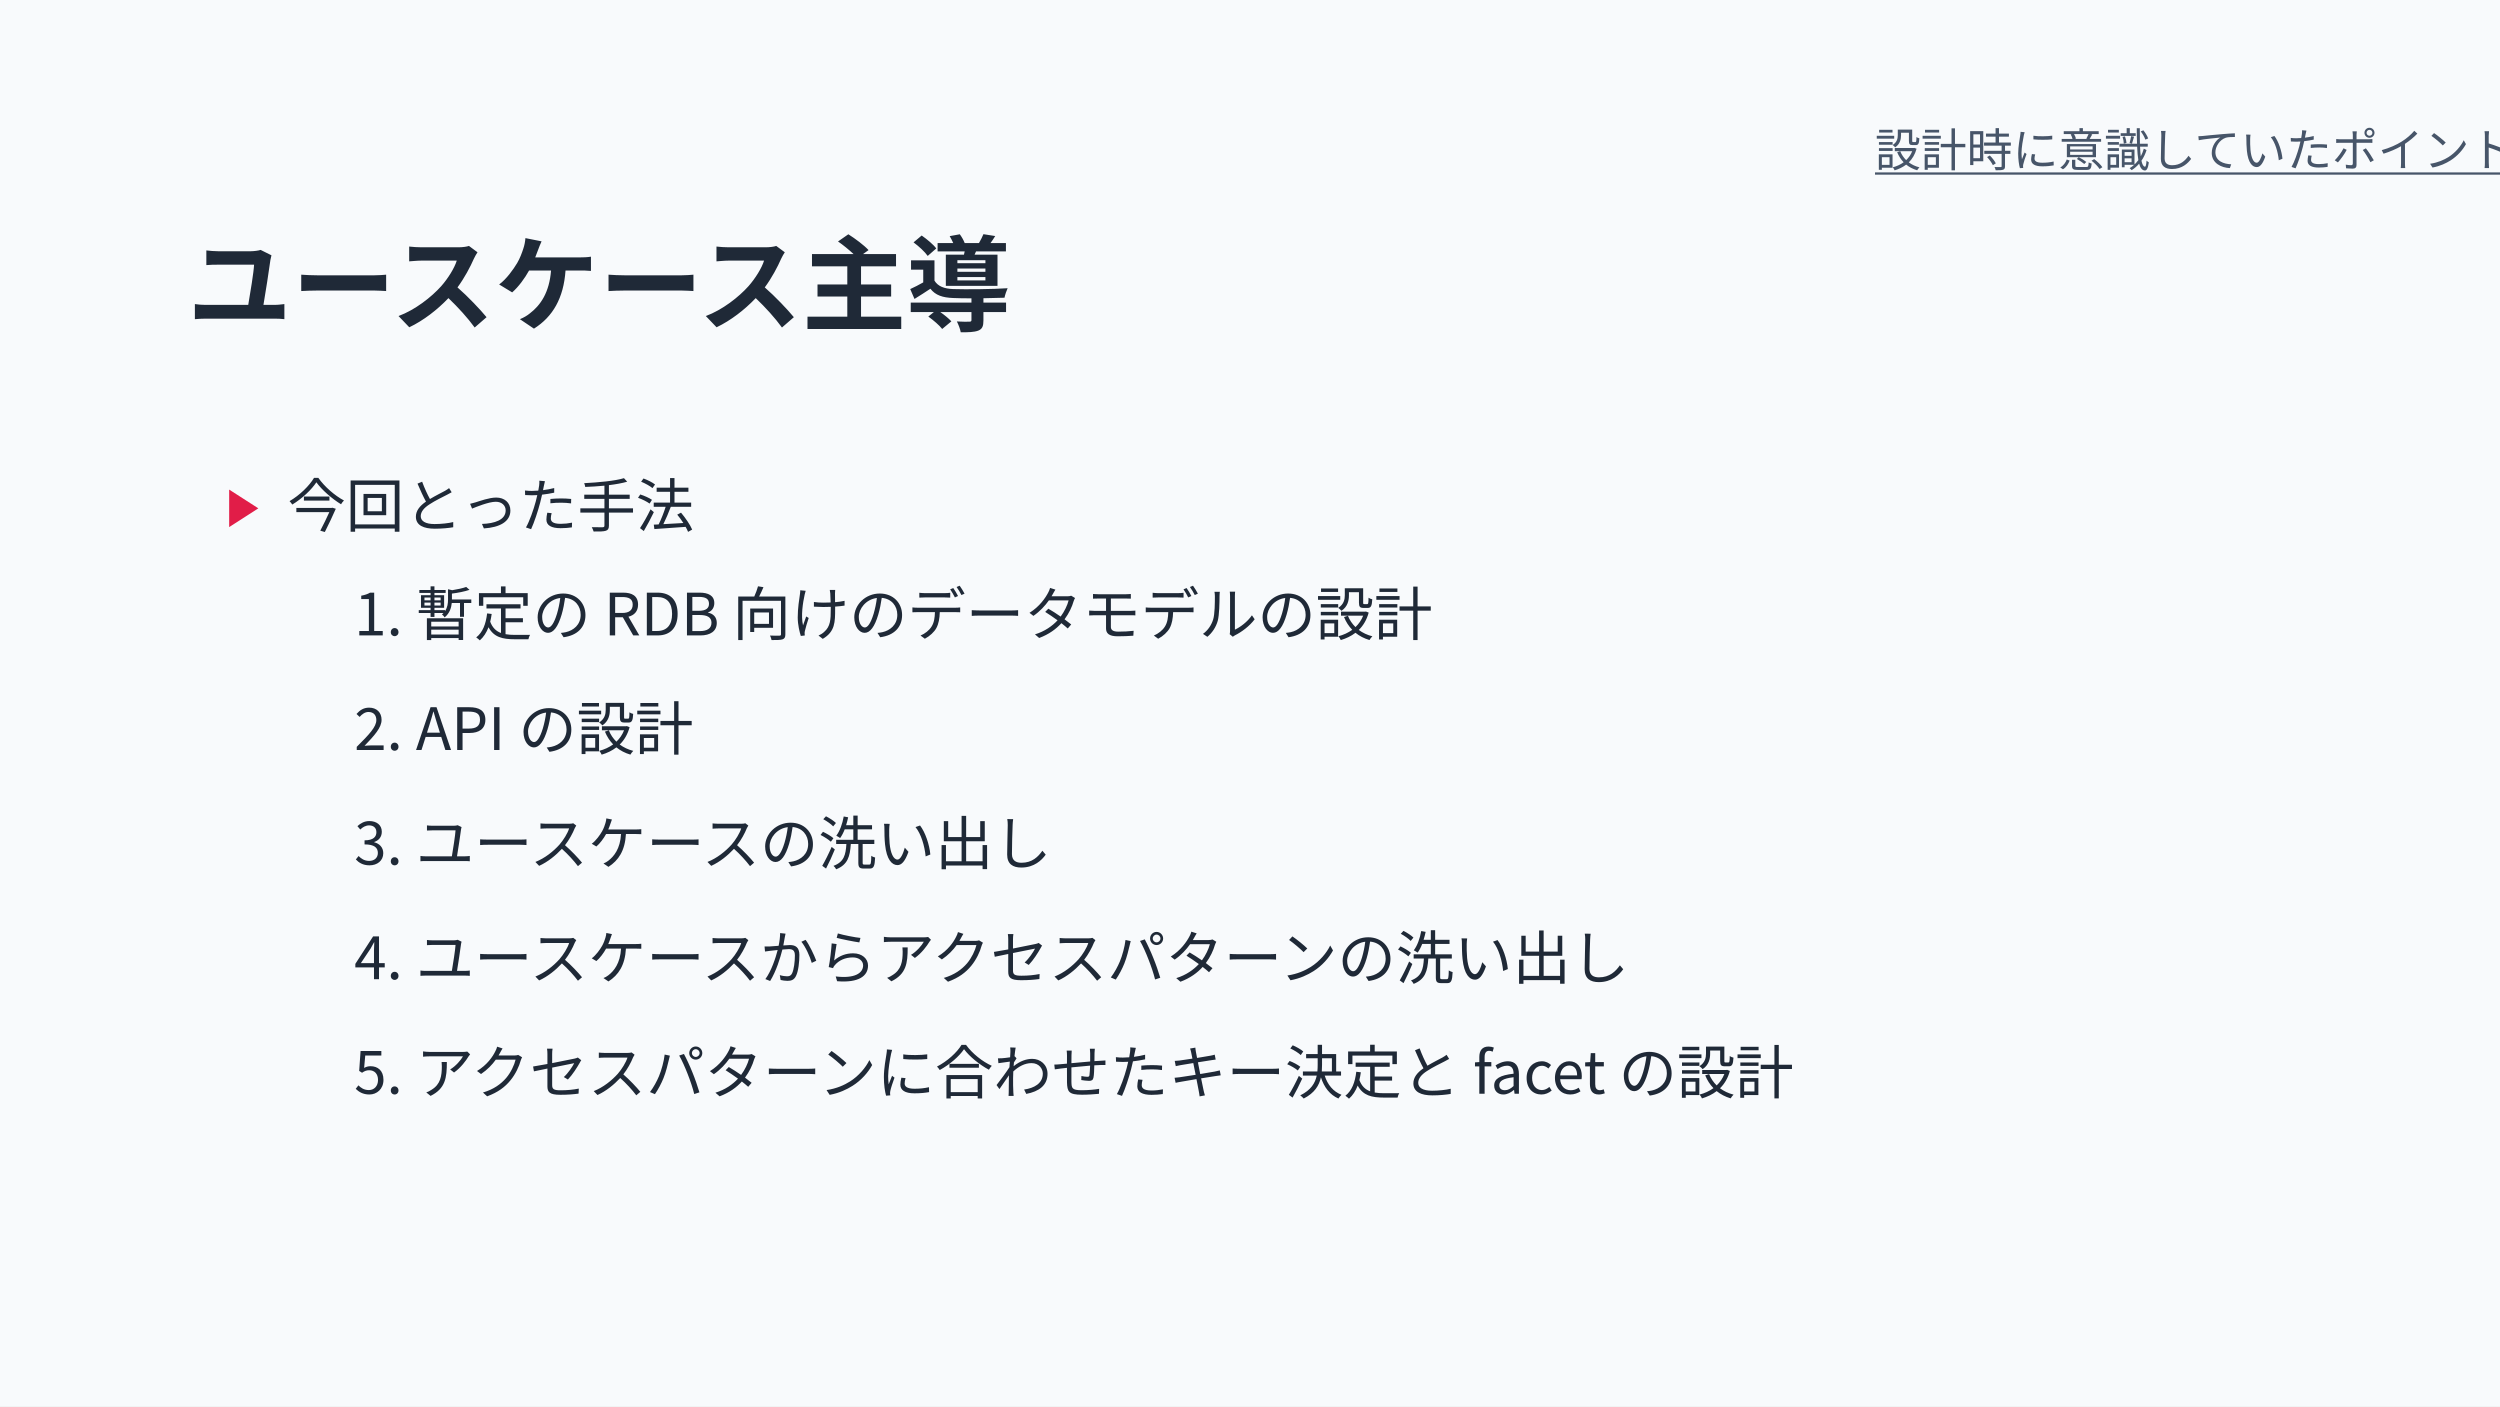
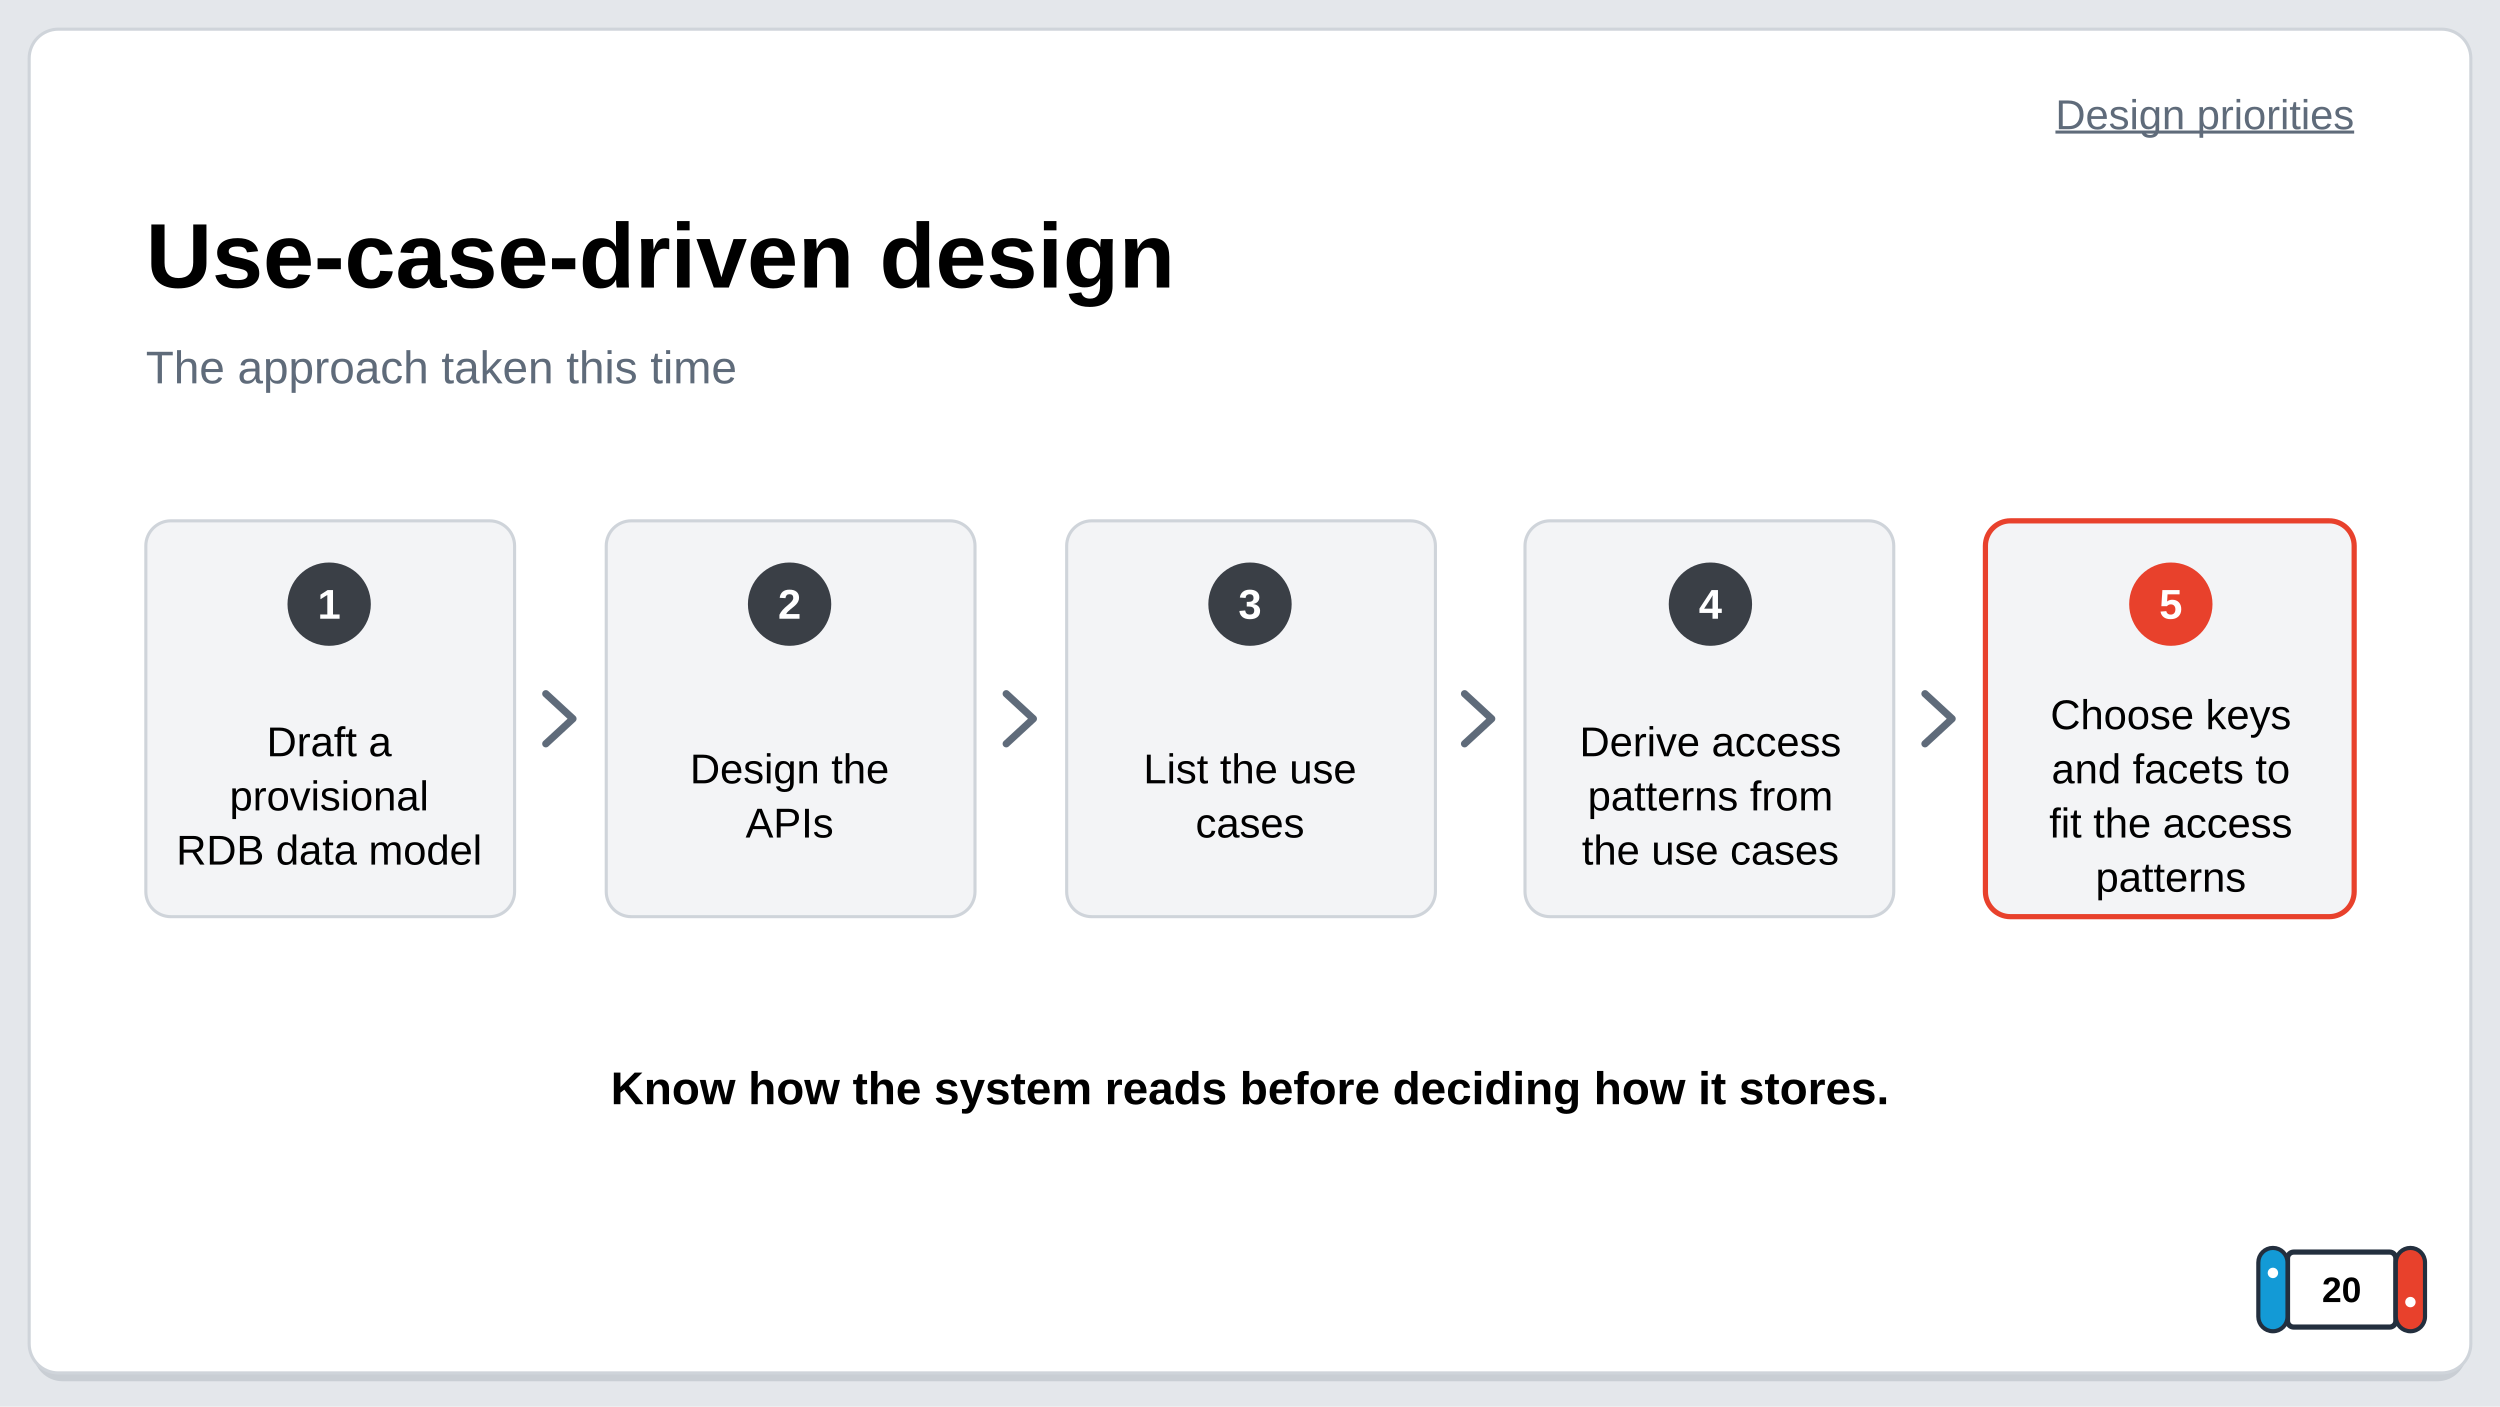
- <svg xmlns="http://www.w3.org/2000/svg" width="1200" height="675" viewBox="0 0 1200 675">
-   <style>text{font-family:-apple-system,BlinkMacSystemFont,'Noto Sans CJK JP',sans-serif;fill:#1f2937}.tag{font-size:22px;fill:#475569;text-decoration:underline}.title{font-size:50px;font-weight:800}.p{font-size:28px}.bullet{fill:#e11d48}</style>
-   <rect width="1200" height="675" fill="#f8fafc" />
-   <text x="900" y="80" class="tag">設計時に意識していたポイント</text>
-   <text x="90" y="155" class="title">ユースケース主導</text>
-   <g transform="translate(110 235)">
-     <polygon points="0,0 14,9 0,18" class="bullet" />
-     <text x="28" y="18" class="p">今回とった手法</text>
+ <svg xmlns="http://www.w3.org/2000/svg" width="1200" height="675" viewBox="0 0 1200 675" role="img" aria-labelledby="title desc">
+   <style>text{font-family:-apple-system,BlinkMacSystemFont,'Helvetica Neue',Arial,sans-serif}text:where(:not([fill])){fill:#232f3e}</style>
+   <rect width="1200" height="675" fill="#e4e7eb" />
+   <rect x="16" y="20" width="1168" height="643" rx="14" fill="#c9ced4" />
+   <rect x="14" y="14" width="1172" height="645" rx="14" fill="#ffffff" stroke="#cfd4da" stroke-width="1.5" />
+   <text x="1130" y="62" font-size="20" fill="#5f6b7a" text-anchor="end" text-decoration="underline">Design priorities</text>
+   <text x="70" y="138" font-size="44" font-weight="700">Use-case-driven design</text>
+   <text x="70" y="184" font-size="22" fill="#5f6b7a">The approach taken this time</text>
+   <rect x="70" y="250" width="177" height="190" rx="12" fill="#f3f4f6" stroke="#cfd4da" stroke-width="1.5" />
+   <circle cx="158" cy="290" r="20" fill="#3a3f46" />
+   <text x="158" y="297" font-size="20" font-weight="700" fill="#ffffff" text-anchor="middle">1</text>
+   <text x="158" y="363" font-size="20" text-anchor="middle">Draft a</text>
+   <text x="158" y="389" font-size="20" text-anchor="middle">provisional</text>
+   <text x="158" y="415" font-size="20" text-anchor="middle">RDB data model</text>
+   <path d="M262,333.0 L275,345.0 L262,357.0" fill="none" stroke="#5f6b7a" stroke-width="3.5" stroke-linecap="round" stroke-linejoin="round" />
+   <rect x="291" y="250" width="177" height="190" rx="12" fill="#f3f4f6" stroke="#cfd4da" stroke-width="1.5" />
+   <circle cx="379" cy="290" r="20" fill="#3a3f46" />
+   <text x="379" y="297" font-size="20" font-weight="700" fill="#ffffff" text-anchor="middle">2</text>
+   <text x="379" y="376" font-size="20" text-anchor="middle">Design the</text>
+   <text x="379" y="402" font-size="20" text-anchor="middle">APIs</text>
+   <path d="M483,333.0 L496,345.0 L483,357.0" fill="none" stroke="#5f6b7a" stroke-width="3.5" stroke-linecap="round" stroke-linejoin="round" />
+   <rect x="512" y="250" width="177" height="190" rx="12" fill="#f3f4f6" stroke="#cfd4da" stroke-width="1.5" />
+   <circle cx="600" cy="290" r="20" fill="#3a3f46" />
+   <text x="600" y="297" font-size="20" font-weight="700" fill="#ffffff" text-anchor="middle">3</text>
+   <text x="600" y="376" font-size="20" text-anchor="middle">List the use</text>
+   <text x="600" y="402" font-size="20" text-anchor="middle">cases</text>
+   <path d="M703,333.0 L716,345.0 L703,357.0" fill="none" stroke="#5f6b7a" stroke-width="3.5" stroke-linecap="round" stroke-linejoin="round" />
+   <rect x="732" y="250" width="177" height="190" rx="12" fill="#f3f4f6" stroke="#cfd4da" stroke-width="1.5" />
+   <circle cx="821" cy="290" r="20" fill="#3a3f46" />
+   <text x="821" y="297" font-size="20" font-weight="700" fill="#ffffff" text-anchor="middle">4</text>
+   <text x="821" y="363" font-size="20" text-anchor="middle">Derive access</text>
+   <text x="821" y="389" font-size="20" text-anchor="middle">patterns from</text>
+   <text x="821" y="415" font-size="20" text-anchor="middle">the use cases</text>
+   <path d="M924,333.0 L937,345.0 L924,357.0" fill="none" stroke="#5f6b7a" stroke-width="3.5" stroke-linecap="round" stroke-linejoin="round" />
+   <rect x="953" y="250" width="177" height="190" rx="12" fill="#f3f4f6" stroke="#e8412c" stroke-width="2.5" />
+   <circle cx="1042" cy="290" r="20" fill="#e8412c" />
+   <text x="1042" y="297" font-size="20" font-weight="700" fill="#ffffff" text-anchor="middle">5</text>
+   <text x="1042" y="350" font-size="20" text-anchor="middle">Choose keys</text>
+   <text x="1042" y="376" font-size="20" text-anchor="middle">and facets to</text>
+   <text x="1042" y="402" font-size="20" text-anchor="middle">fit the access</text>
+   <text x="1042" y="428" font-size="20" text-anchor="middle">patterns</text>
+   <text x="600" y="530" font-size="22" font-weight="700" text-anchor="middle">Know how the system reads before deciding how it stores.</text>
+   <g transform="translate(1124,619) scale(1.0)">
+     <rect x="-26" y="-18" width="52" height="36" rx="3" fill="#ffffff" stroke="#232f3e" stroke-width="2.5" />
+     <text x="0" y="6" font-size="17" font-weight="700" text-anchor="middle">20</text>
+     <rect x="-40" y="-20" width="14" height="40" rx="7" fill="#139ad6" stroke="#232f3e" stroke-width="2" />
+     <rect x="26" y="-20" width="14" height="40" rx="7" fill="#e8412c" stroke="#232f3e" stroke-width="2" />
+     <circle cx="-33" cy="-8" r="2.5" fill="#ffffff" />
+     <circle cx="33" cy="6" r="2.5" fill="#ffffff" />
  </g>
-   <text x="170" y="305" class="p">1. 暫定の RDB 向けのデータモデルの設計</text>
-   <text x="170" y="360" class="p">2. API の設計</text>
-   <text x="170" y="415" class="p">3. ユースケースの洗い出し</text>
-   <text x="170" y="470" class="p">4. ユースケースからアクセスパターンの洗い出し</text>
-   <text x="170" y="525" class="p">5. アクセスパターンに合わせたキー決定と facet の設計</text>
</svg>
